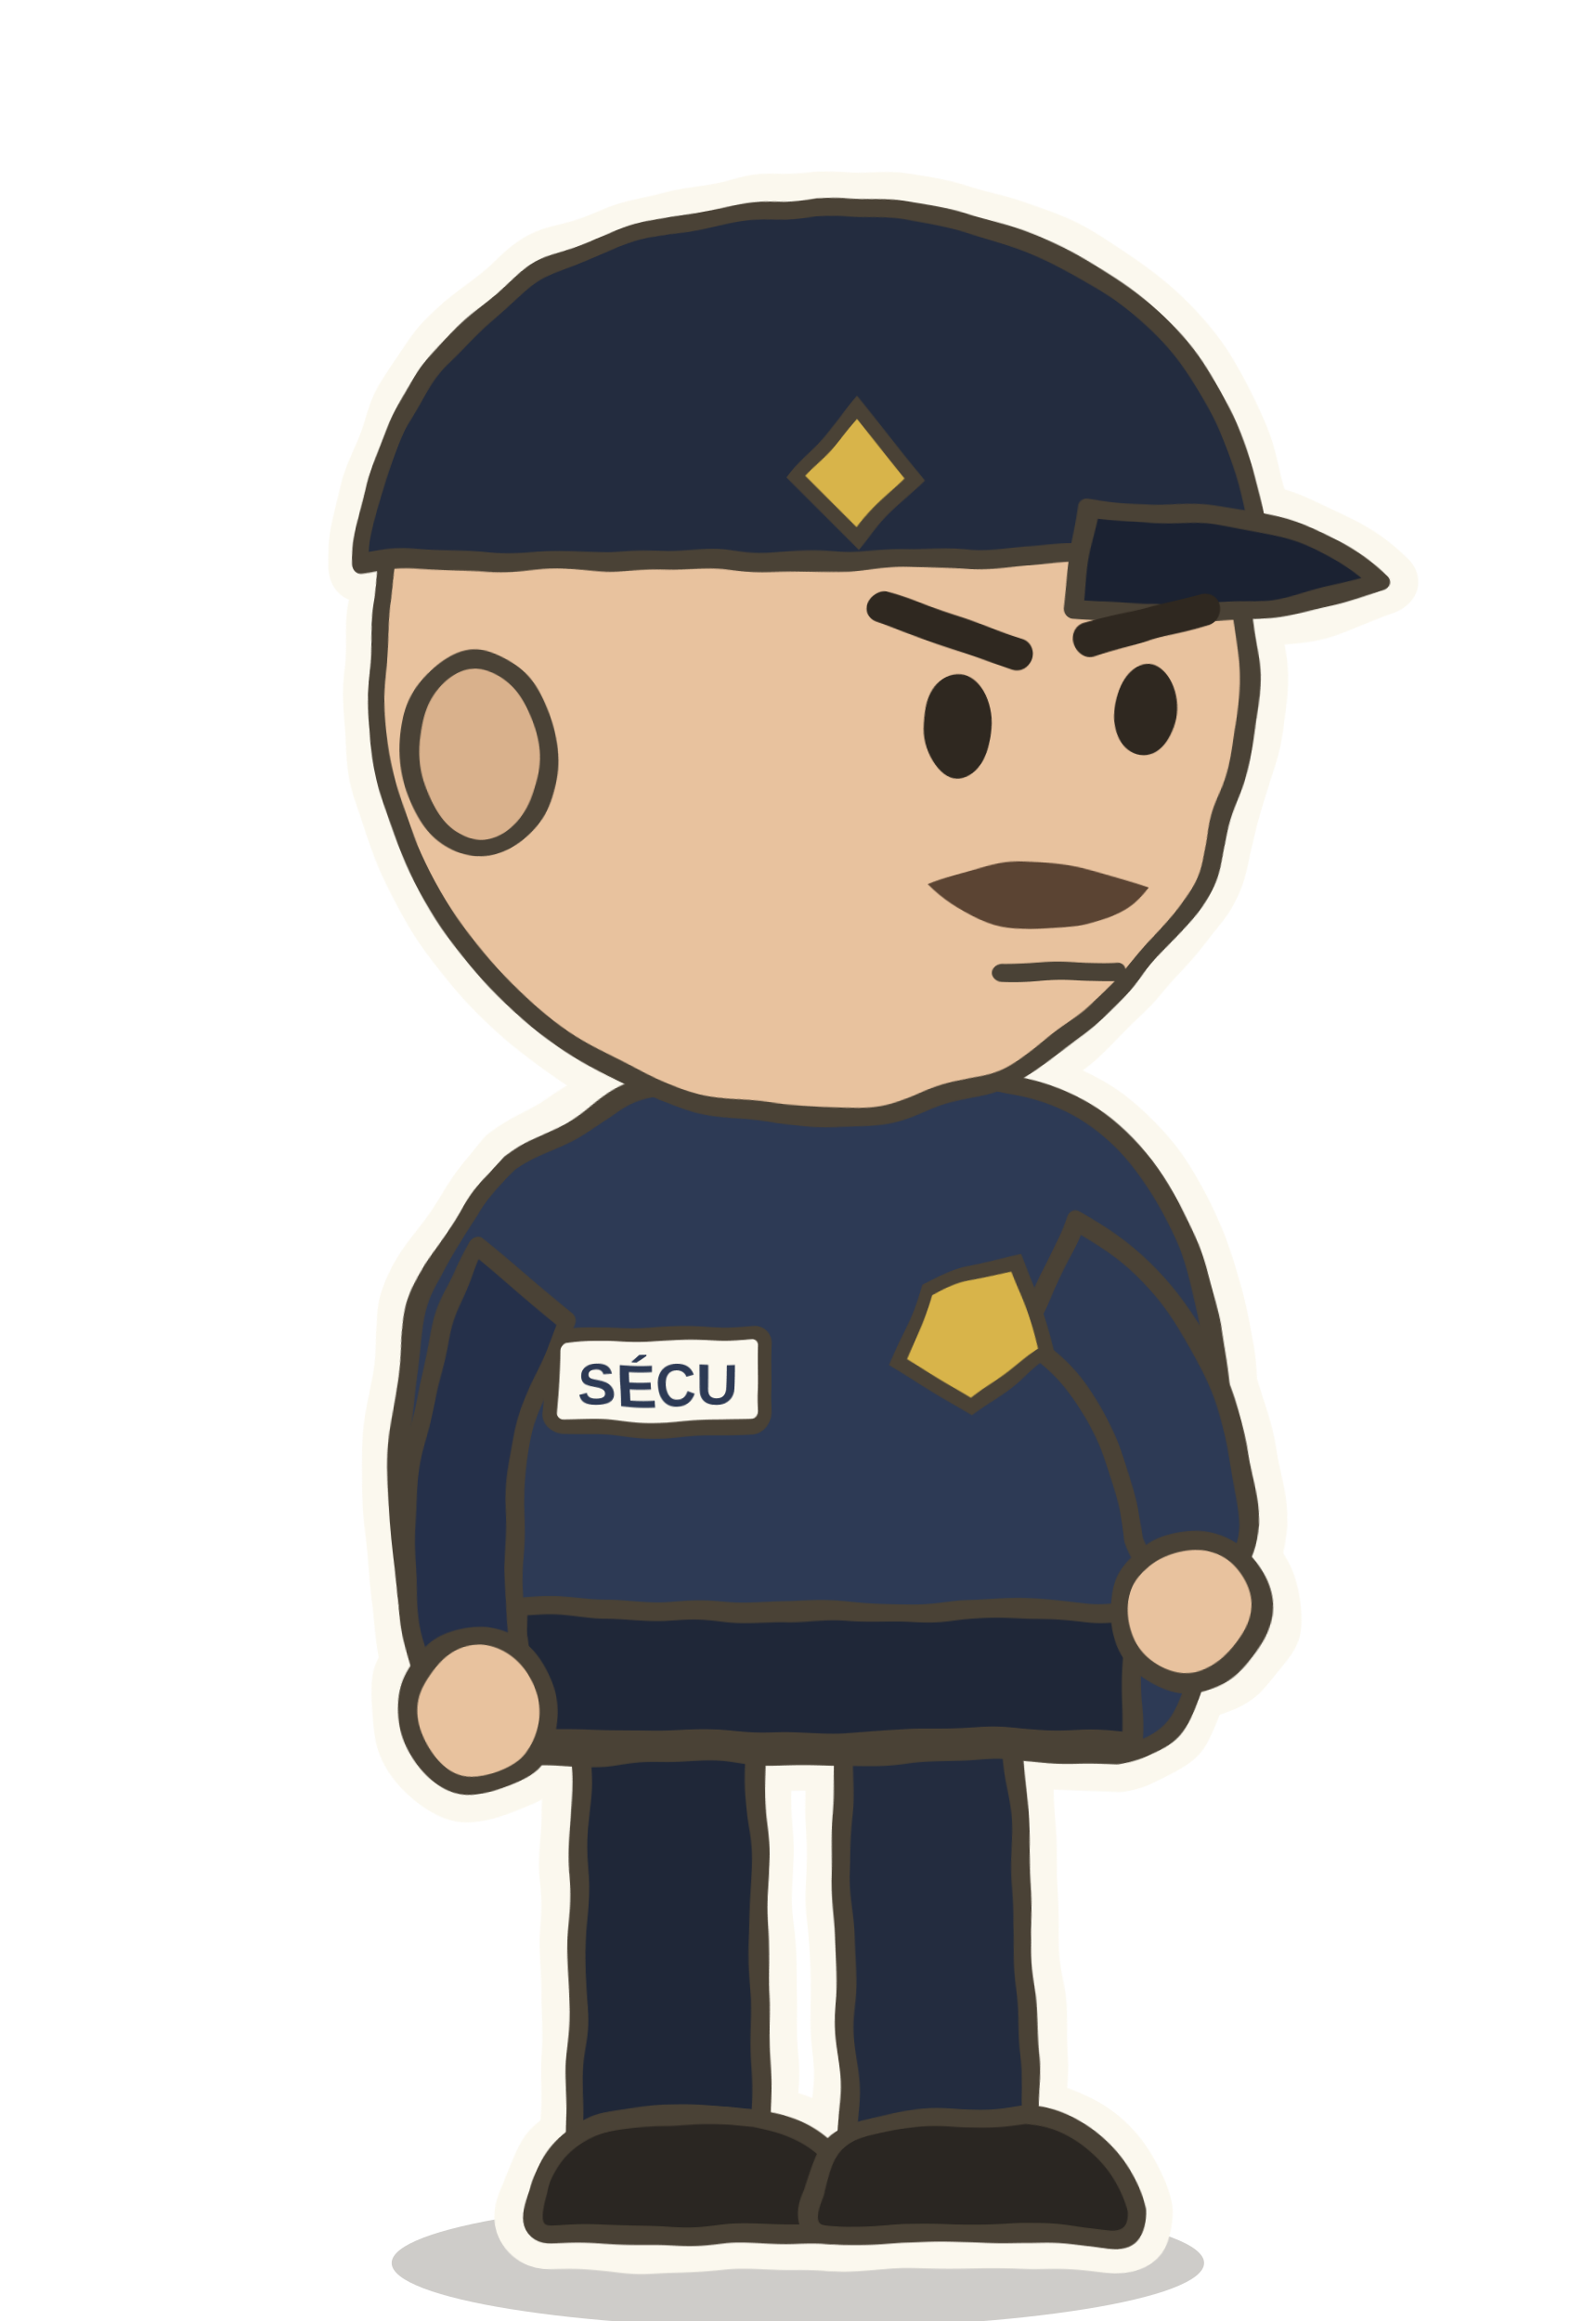
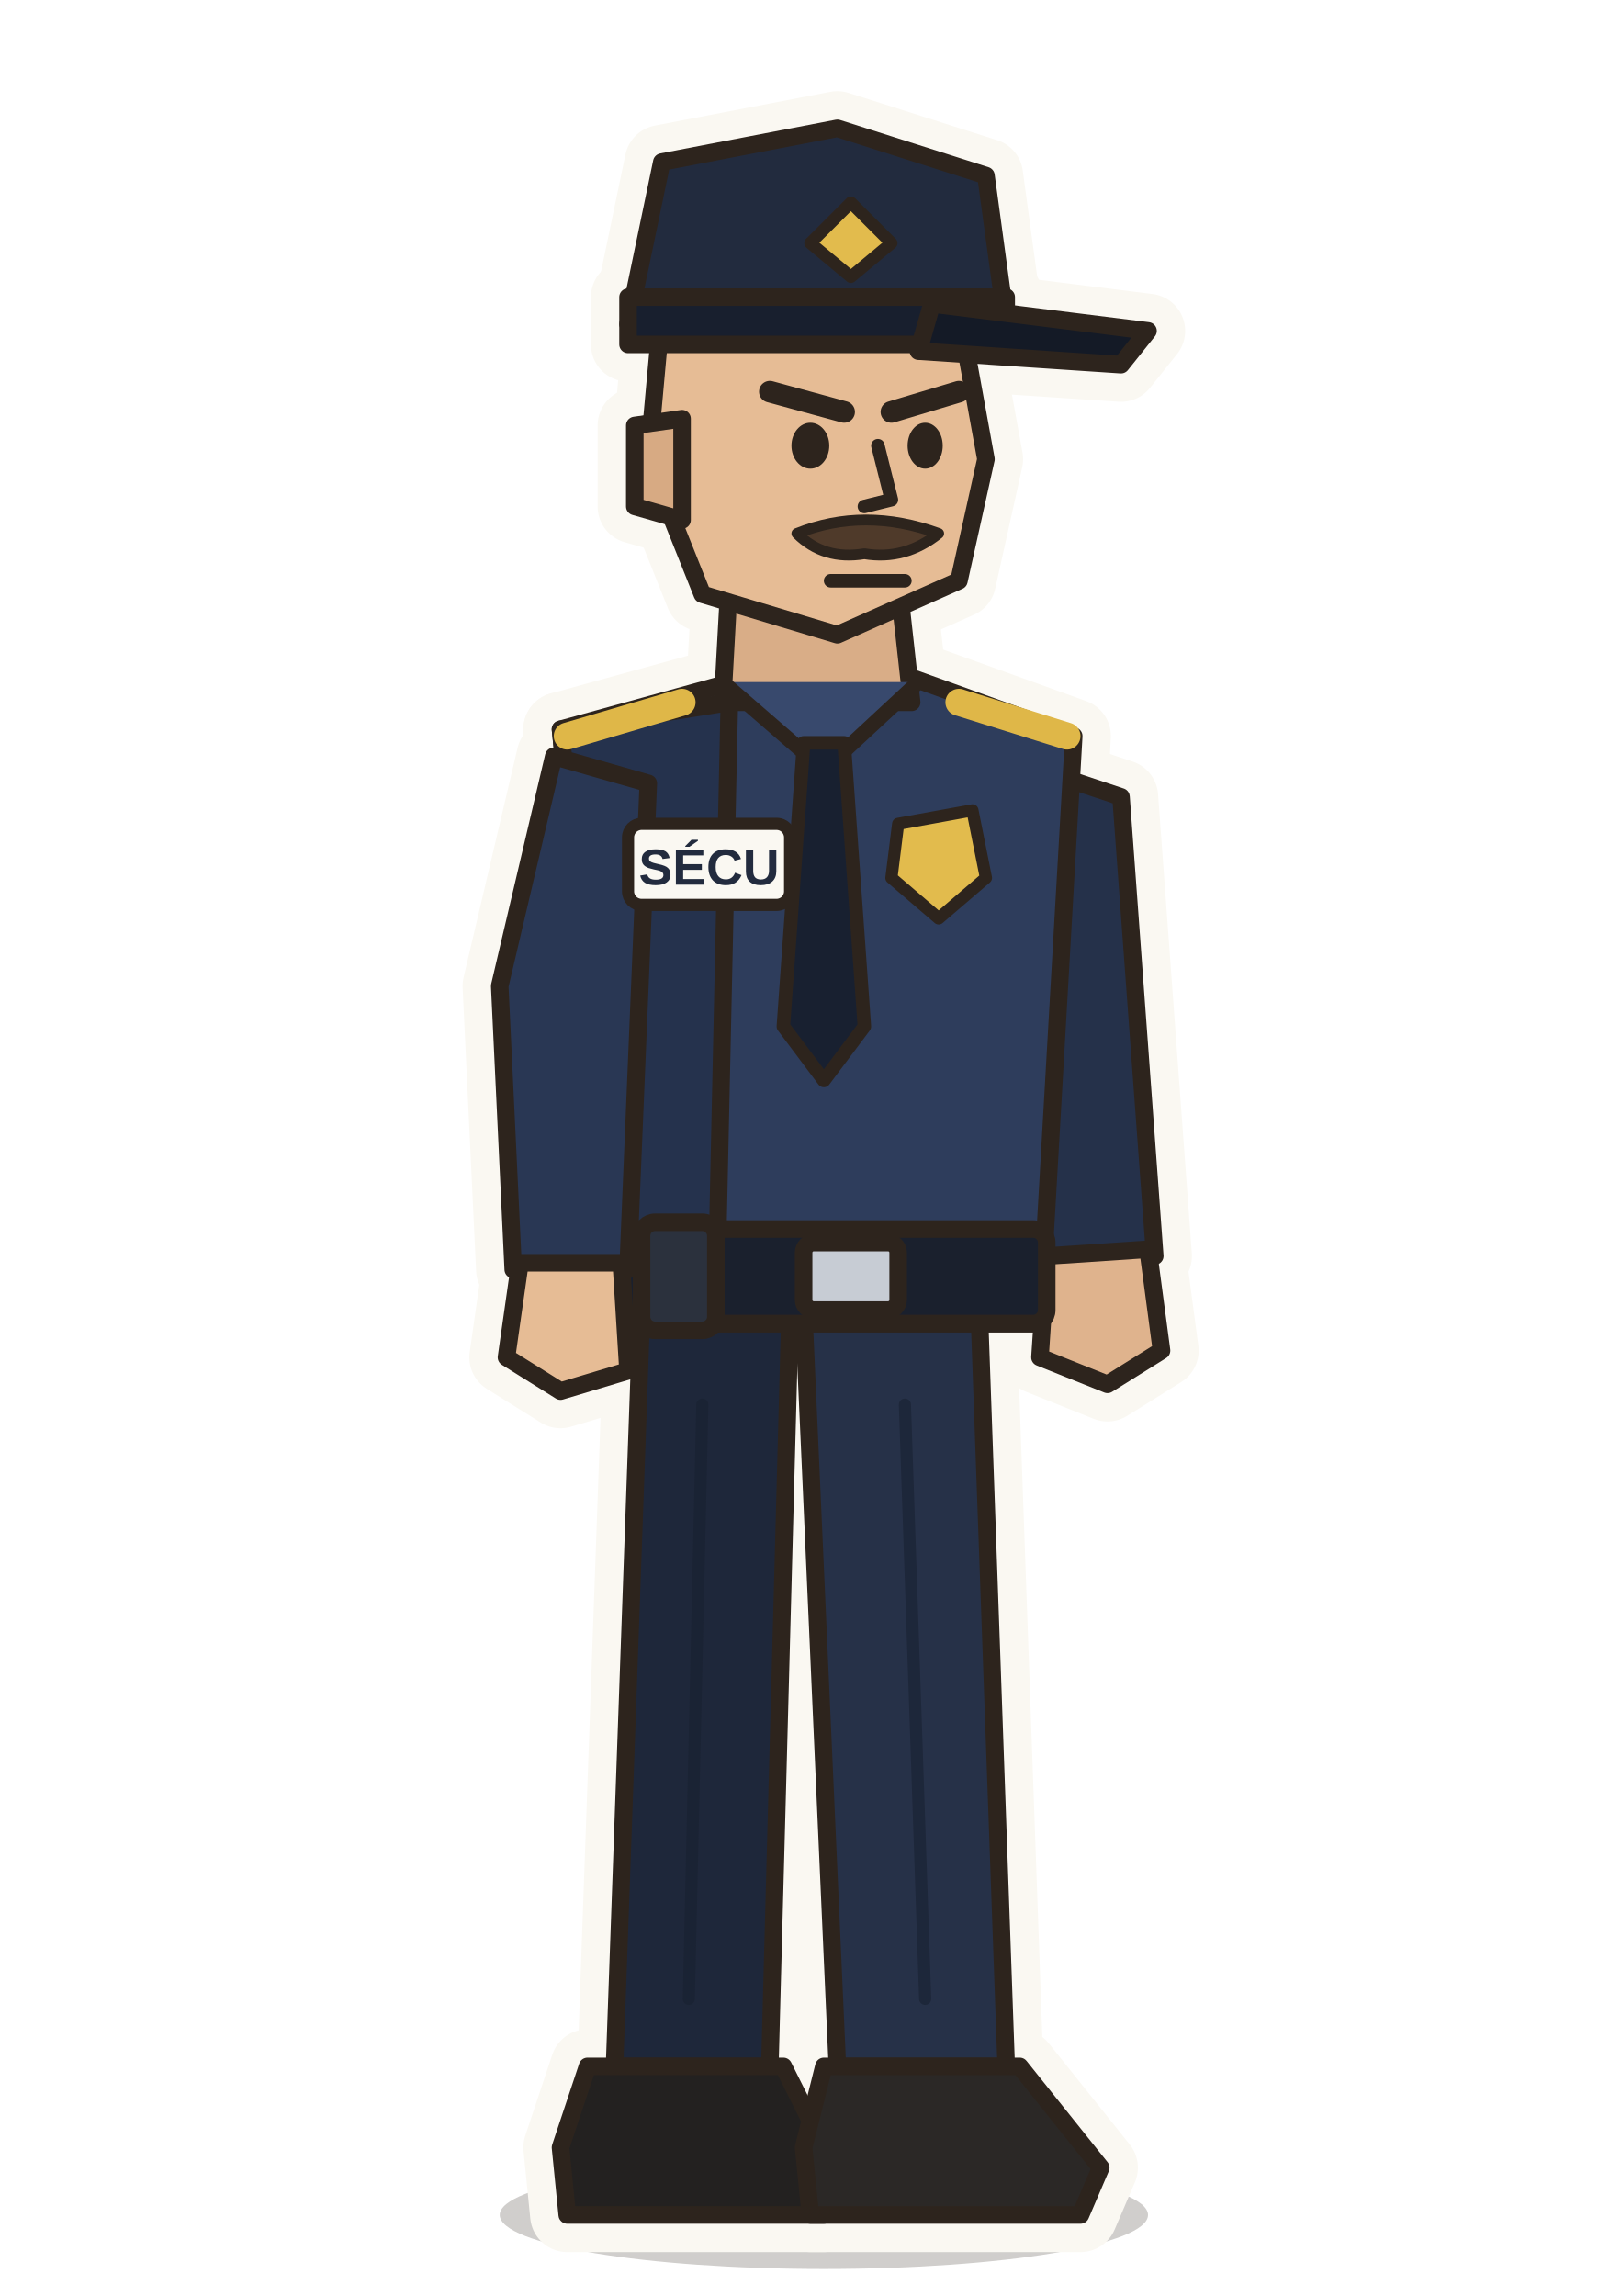
- <svg xmlns="http://www.w3.org/2000/svg" xmlns:xlink="http://www.w3.org/1999/xlink" width="220" height="320" viewBox="0 0 220 320">
+ <svg xmlns="http://www.w3.org/2000/svg" xmlns:xlink="http://www.w3.org/1999/xlink" width="240" height="340" viewBox="0 0 240 340">
  <defs>
-     <filter id="crayon" x="-5%" y="-5%" width="110%" height="110%">
-       <feTurbulence type="fractalNoise" baseFrequency="0.06" numOctaves="2" seed="9" />
-       <feDisplacementMap in="SourceGraphic" scale="2.5" />
-     </filter>
-     <g id="silhouette">
-       <path d="M80 236 L104 236 L105 300 L79 300 z" fill="#1f2738" />
-       <path d="M74 302 q2 -10 16 -10 h14 q12 2 14 12 q0 4 -4 4 h-38 q-4 0 -2 -6 z" fill="#2a2622" />
-       <path d="M116 236 L140 236 L143 300 L117 300 z" fill="#232c3f" />
-       <path d="M112 302 q2 -10 16 -10 h14 q12 2 14 12 q0 4 -4 4 h-38 q-4 0 -2 -6 z" fill="#2a2622" />
-       <path d="M58 228 q-10 -44 12 -68 q16 -12 34 -12 h28 q24 2 32 24 q8 24 2 54 q-2 14 -12 16 h-82 q-12 -2 -14 -14 z" fill="#2d3a55" />
-       <path d="M72 222 h84 v18 h-84 z" fill="#1f2738" />
-       <path d="M66 172 q-14 28 -8 58 q2 8 10 6 q6 -2 4 -10 q-4 -24 6 -44 z" fill="#25304a" />
-       <circle cx="66" cy="236" r="10" fill="#e8c29e" />
-       <path d="M148 168 q22 12 24 42 q0 8 -8 8 q-6 0 -8 -6 q-2 -20 -16 -28 z" fill="#2d3a55" />
-       <circle cx="164" cy="222" r="10" fill="#e8c29e" />
-       <circle cx="112" cy="94" r="60" fill="#e8c29e" />
-       <path d="M50 78 q4 -46 62 -50 q56 2 62 48 z" fill="#232c3f" />
-       <path d="M150 70 q30 0 40 10 q-14 6 -42 4 z" fill="#1b2232" />
-       <ellipse cx="66" cy="104" rx="9" ry="13" fill="#d9b18c" />
+     <g id="guard-idle">
+       <path d="M95 194 L117 194 L114 306 L91 306 Z" fill="#1e273a" />
+       <path d="M87 306 L116 306 L124 322 L122 328 L84 328 L83 318 Z" fill="#232120" />
+       <path d="M119 194 L145 194 L149 306 L124 306 Z" fill="#263148" />
+       <path d="M122 306 L151 306 L163 321 L160 328 L120 328 L119 318 Z" fill="#2b2826" />
+       <path d="M148 112 L166 118 L171 186 L154 188 L149 144 Z" fill="#25314a" />
+       <path d="M155 186 L170 185 L172 200 L164 205 L154 201 Z" fill="#dfb38d" />
+       <path d="M83 108 L112 100 L134 100 L159 109 L154 196 L92 196 Z" fill="#2e3d5c" />
+       <path d="M83 108 L108 104 L106 196 L92 196 Z" fill="#25324d" />
+       <rect x="91" y="182" width="64" height="14" rx="2" fill="#1a202d" />
+       <rect x="119" y="184" width="14" height="10" rx="1.5" fill="#c7ccd4" />
+       <rect x="95" y="181" width="11" height="16" rx="2" fill="#2b313d" />
+       <path d="M82 112 L96 116 L93 188 L76 188 L74 146 Z" fill="#293754" />
+       <path d="M77 187 L92 187 L93 203 L83 206 L75 201 Z" fill="#e6bc95" />
+       <path d="M108 86 L133 86 L135 104 L107 104 Z" fill="#d9ad87" />
+       <path d="M98 46 L142 46 L146 68 L142 86 L124 94 L104 88 L96 68 Z" fill="#e6bc95" />
+       <path d="M94 63 L101 62 L101 77 L94 75 Z" fill="#d7aa83" />
+       <path d="M93 48 L98 24 L124 19 L146 26 L149 48 Z" fill="#222b3e" />
+       <path d="M93 44 L149 44 L149 51 L93 51 Z" fill="#181f2e" />
+       <path d="M138 45 L170 49 L166 54 L136 52 Z" fill="#141a26" />
    </g>
  </defs>
-   <ellipse cx="110" cy="312" rx="56" ry="9" fill="#3b3428" opacity="0.25" />
-   <g filter="url(#crayon)">
-     <use href="#silhouette" xlink:href="#silhouette" stroke="#fbf8ee" stroke-width="10" stroke-linejoin="round" />
-     <use href="#silhouette" xlink:href="#silhouette" stroke="#4a4236" stroke-width="2.6" stroke-linejoin="round" />
-     <path d="M122 84 l18 6 M150 88 l16 -4" stroke="#2f2820" stroke-width="4.5" stroke-linecap="round" />
-     <ellipse cx="132" cy="100" rx="5" ry="7" fill="#2f2820" />
-     <ellipse cx="158" cy="98" rx="4.5" ry="6.5" fill="#2f2820" />
-     <path d="M128 122 q14 -6 30 0 q-6 6 -15 6 q-9 0 -15 -6 z" fill="#5b4433" />
-     <path d="M138 134 h16" stroke="#4a4236" stroke-width="2.6" stroke-linecap="round" />
-     <path d="M110 66 l8 -10 l8 10 l-8 8 z" fill="#d8b44a" stroke="#4a4236" stroke-width="2" />
-     <path d="M128 178 l12 -4 l4 12 l-10 8 l-10 -6 z" fill="#d8b44a" stroke="#4a4236" stroke-width="2" />
-     <rect x="76" y="184" width="30" height="13" rx="2" fill="#fbf8ee" stroke="#4a4236" stroke-width="2" />
-     <text x="91" y="194" font-family="Trebuchet MS, Arial, sans-serif" font-size="8" font-weight="700" fill="#2d3a55" text-anchor="middle">SÉCU</text>
+   <ellipse cx="122" cy="328" rx="48" ry="8" fill="#3a3228" opacity="0.24" />
+   <use href="#guard-idle" xlink:href="#guard-idle" stroke="#faf8f2" stroke-width="11" stroke-linejoin="round" />
+   <use href="#guard-idle" xlink:href="#guard-idle" stroke="#2d241d" stroke-width="2.6" stroke-linejoin="round" />
+   <g stroke="#2d241d" stroke-linecap="round" stroke-linejoin="round">
+     <path d="M107 101 L122 114 L136 101" fill="#38496d" stroke-width="2.2" />
+     <path d="M119 110 L125 110 L128 152 L122 160 L116 152 Z" fill="#182030" stroke-width="2" />
+     <path d="M84 109 L101 104" stroke="#dfb748" stroke-width="4" />
+     <path d="M142 104 L158 109" stroke="#dfb748" stroke-width="4" />
+     <path d="M126 30 L132 36 L126 41 L120 36 Z" fill="#e2bb4d" stroke-width="1.8" />
+     <path d="M133 122 L144 120 L146 130 L139 136 L132 130 Z" fill="#e2bb4d" stroke-width="1.8" />
+     <rect x="93" y="122" width="24" height="12" rx="2" fill="#faf8f2" stroke-width="1.8" />
+     <text x="105" y="131" font-family="Trebuchet MS, Arial, sans-serif" font-size="7.5" font-weight="700" fill="#222b3e" stroke="none" text-anchor="middle">SÉCU</text>
+     <path d="M114 58 L125 61 M132 61 L142 58" stroke="#2d241d" stroke-width="3.2" />
+     <ellipse cx="120" cy="66" rx="2.8" ry="3.4" fill="#2d241d" stroke="none" />
+     <ellipse cx="137" cy="66" rx="2.6" ry="3.4" fill="#2d241d" stroke="none" />
+     <path d="M130 66 L132 74 L128 75" fill="none" stroke-width="2" />
+     <path d="M118 79 Q128 75 139 79 Q134 83 128 82 Q122 83 118 79 Z" fill="#4f3a2a" stroke-width="1.6" />
+     <path d="M123 86 L134 86" stroke-width="2" />
+     <path d="M104 208 L102 296 M134 208 L137 296" stroke="#182030" stroke-width="1.8" opacity="0.6" />
  </g>
</svg>
